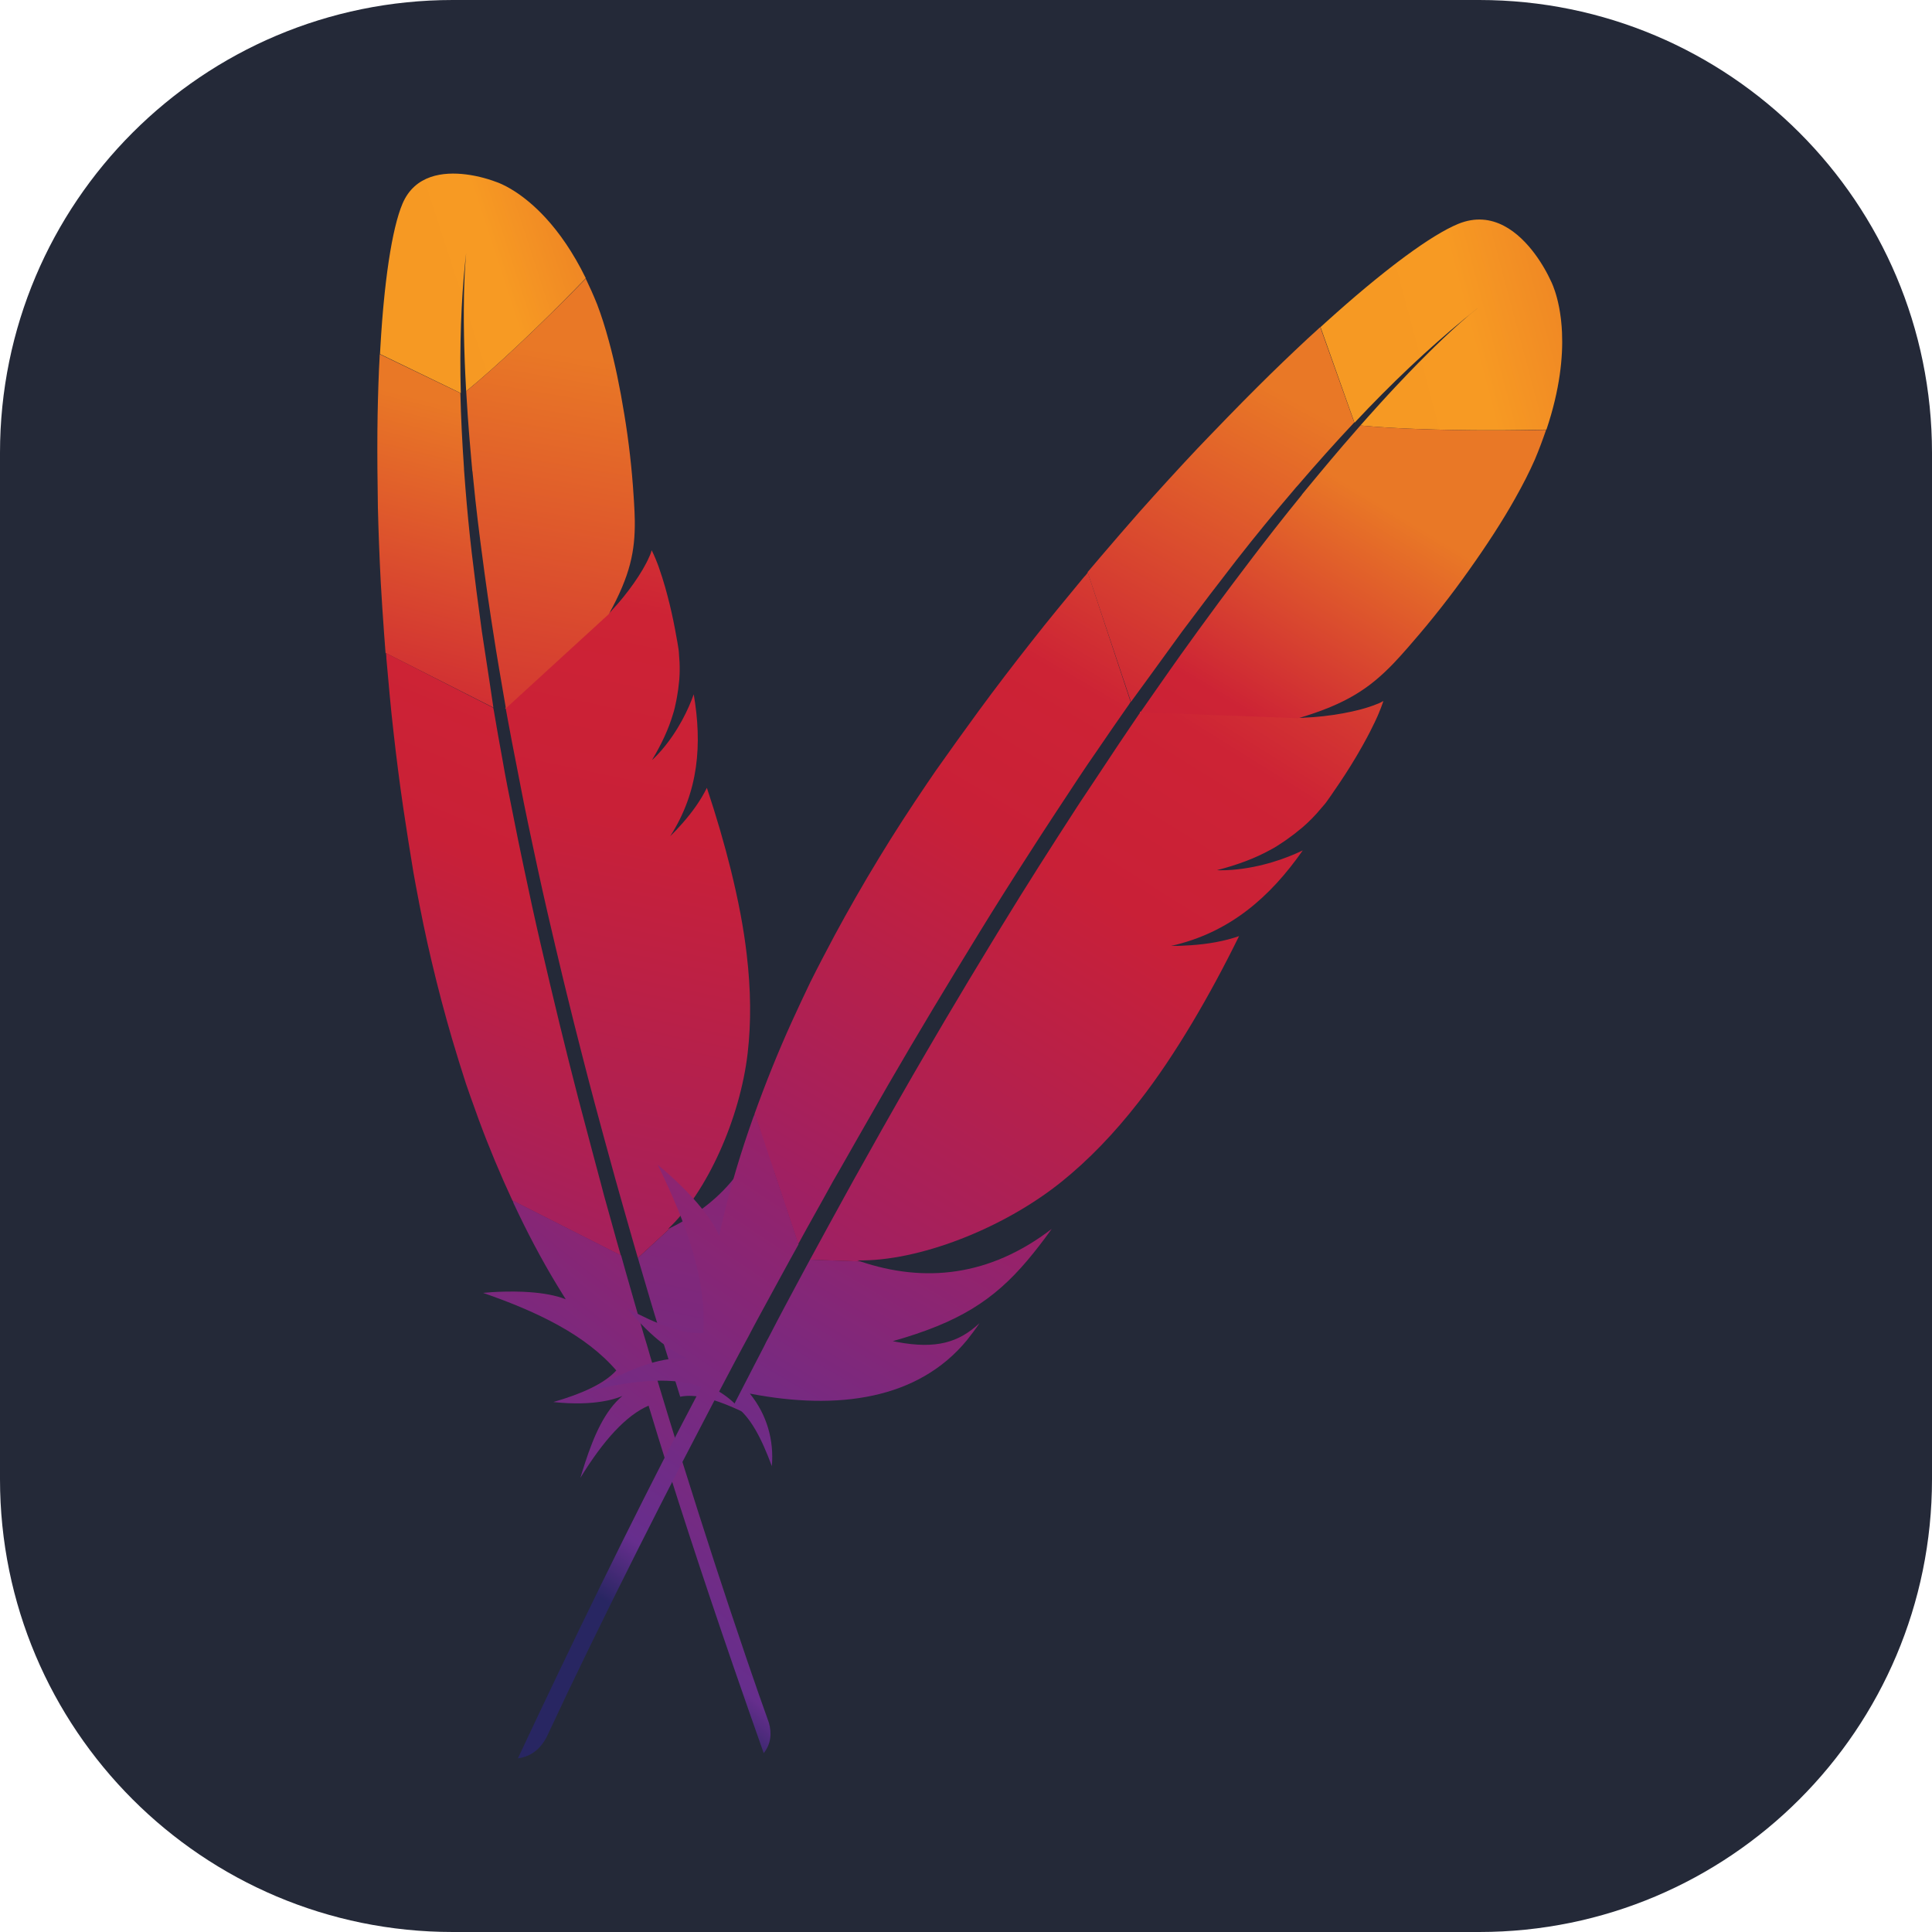
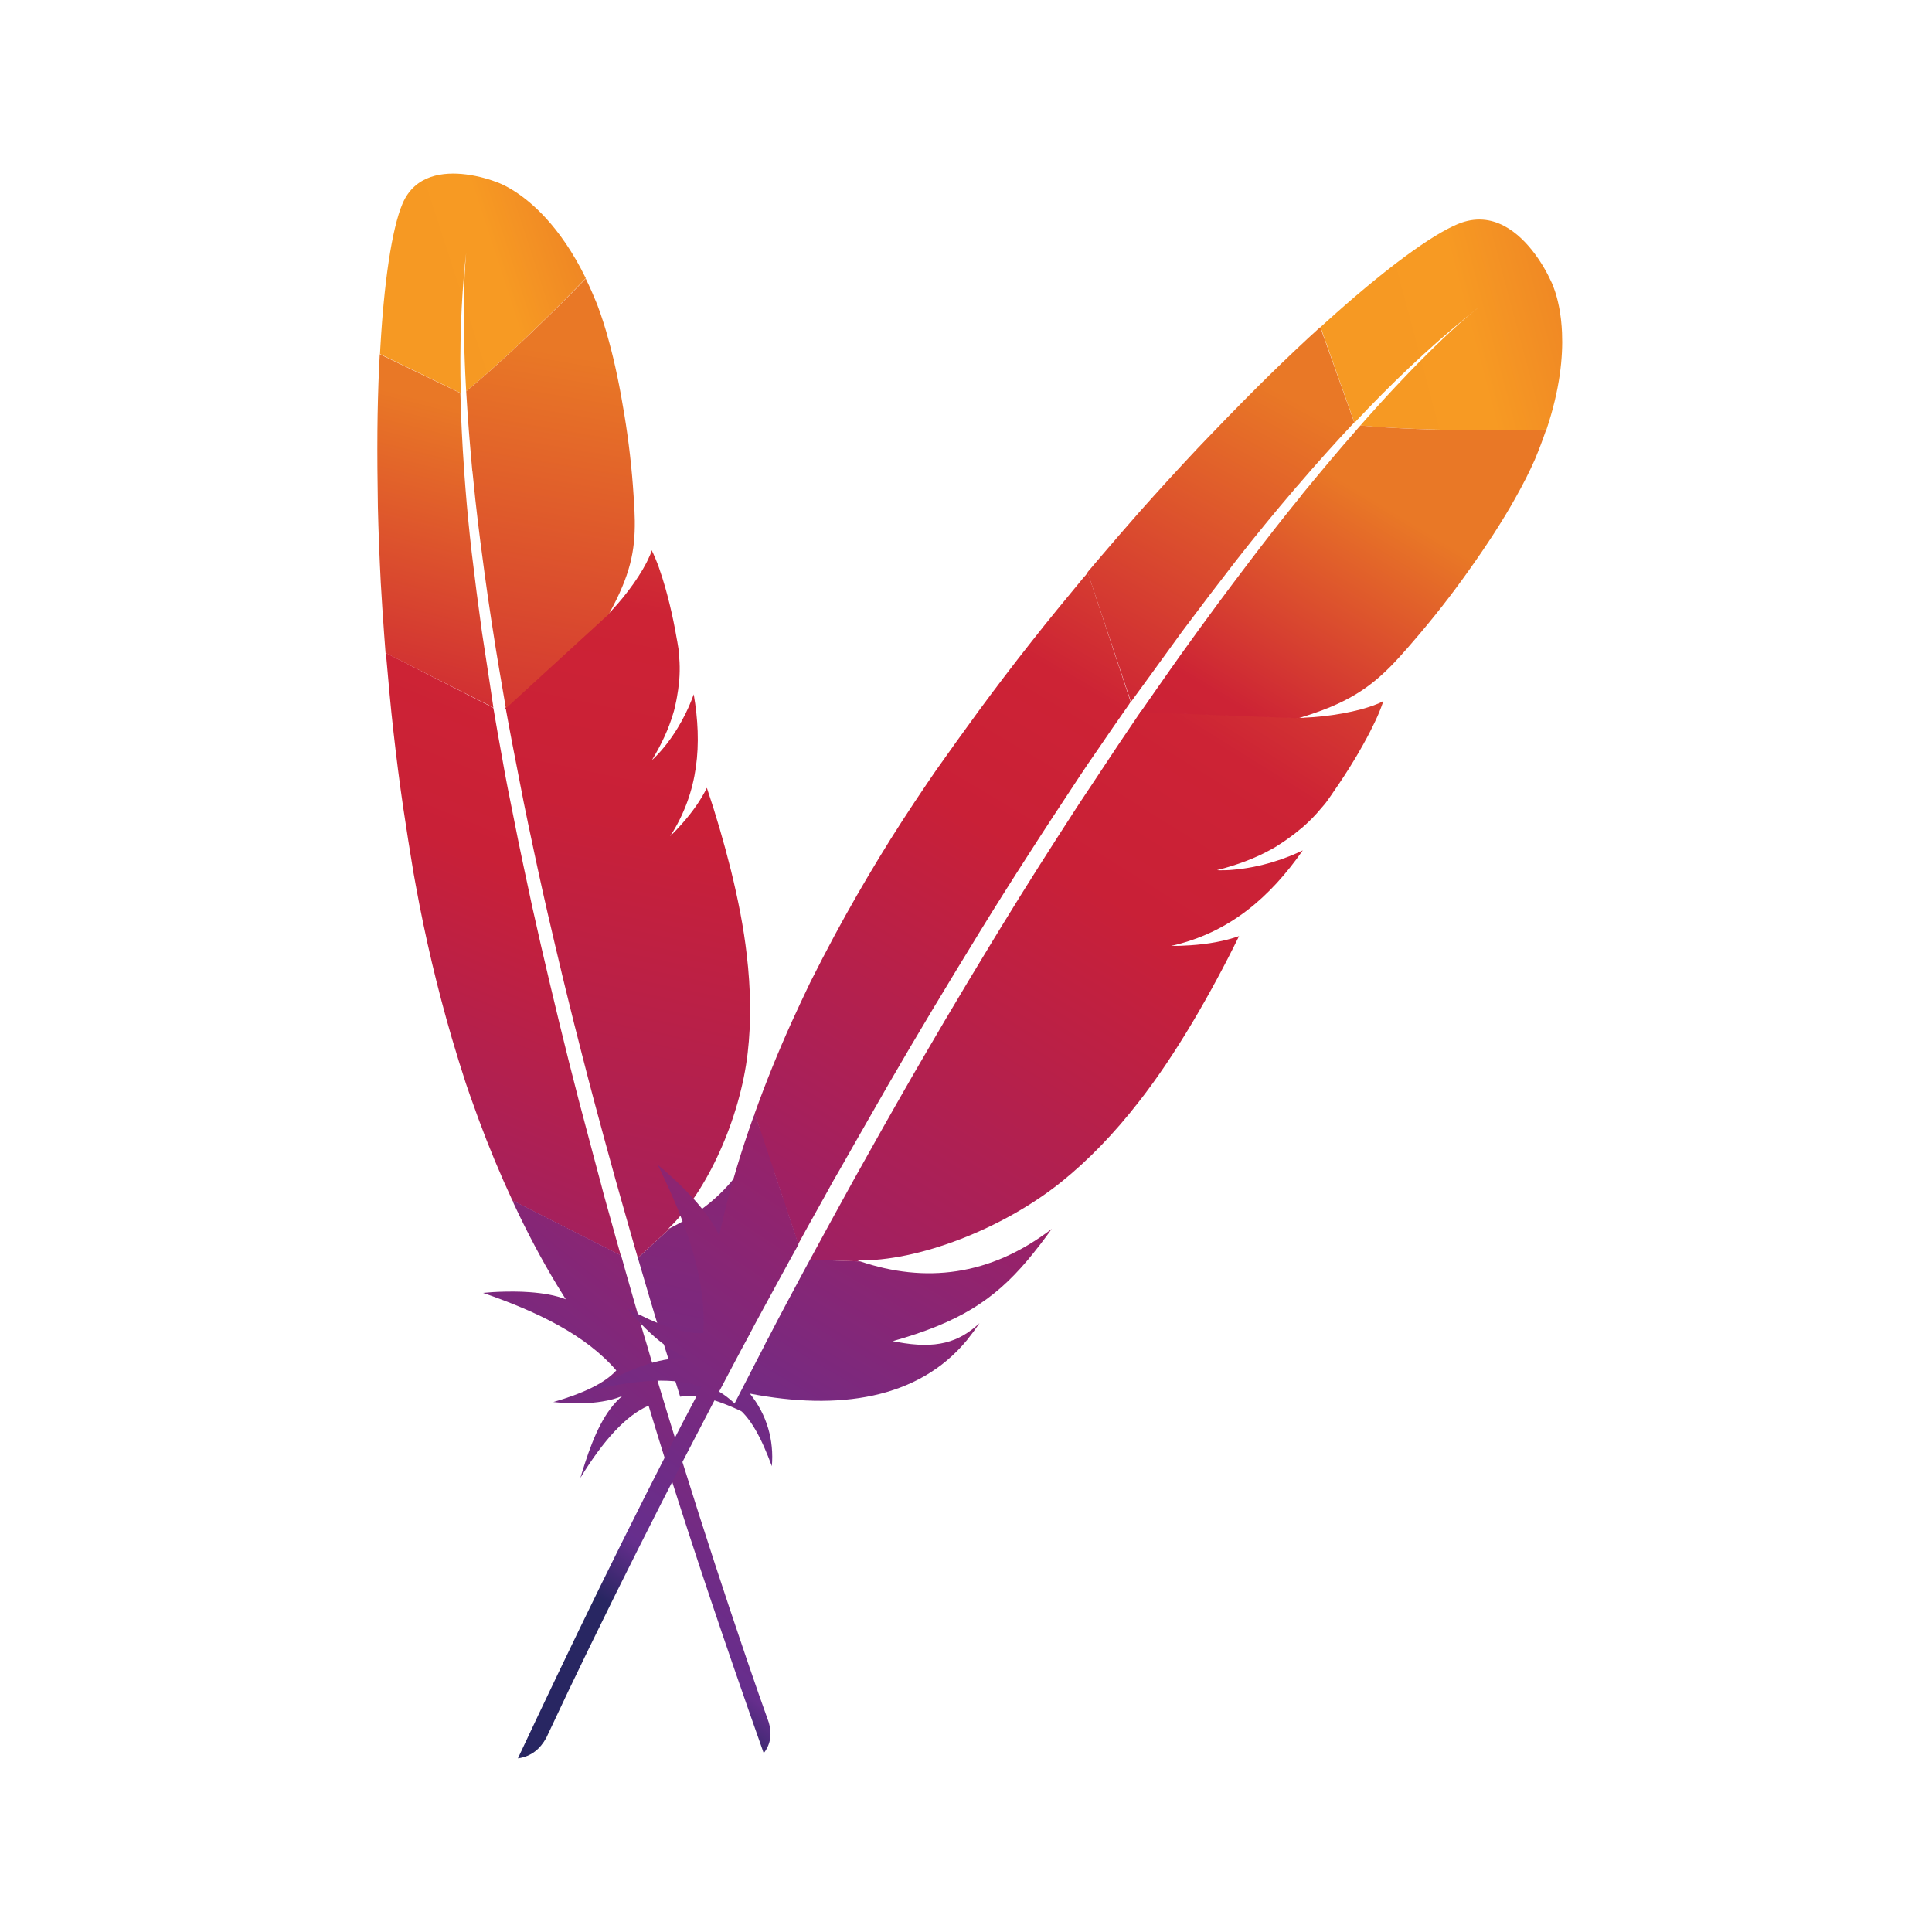
<svg xmlns="http://www.w3.org/2000/svg" width="256" height="256" viewBox="0 0 256 256" fill="none">
-   <rect width="256" height="256" rx="60" fill="#242938" />
-   <path d="M53.329 26.999C52.982 27.817 52.654 28.876 52.348 30.152L52.124 31.15C52.051 31.496 51.979 31.855 51.908 32.227L51.703 33.382L51.507 34.612L51.321 35.916L51.147 37.29L50.983 38.734L50.832 40.244C50.807 40.501 50.784 40.761 50.76 41.024L50.627 42.631L50.507 44.299L50.4 46.027C50.383 46.32 50.367 46.615 50.351 46.913L61.055 52.094C60.893 45.844 61.094 39.935 61.657 34.506L61.768 33.538L61.692 34.425L61.596 35.891L61.562 36.59L61.503 38.185L61.481 39.083L61.457 41.079L61.46 42.755L61.486 44.587L61.516 45.895L61.585 47.99L61.648 49.476L61.726 51.033C61.74 51.299 61.755 51.568 61.771 51.839C63.765 50.213 66.153 48.079 68.636 45.746L70.302 44.165C70.581 43.897 70.861 43.629 71.14 43.358L72.812 41.727L74.463 40.087L76.073 38.461L77.623 36.867C75.91 33.368 74.063 30.797 72.345 28.919L71.778 28.319C71.403 27.935 71.036 27.584 70.68 27.264L70.154 26.805L69.646 26.391C69.48 26.26 69.318 26.135 69.159 26.018L68.694 25.685L68.254 25.389L67.645 25.013L67.104 24.71L66.501 24.411L66.049 24.216L65.223 23.918L64.622 23.725L64.035 23.559L63.588 23.447L63.102 23.338C63.018 23.32 62.933 23.303 62.846 23.286L62.312 23.191L61.75 23.111C58.791 22.74 54.968 23.129 53.329 26.999Z" fill="url(#paint0_linear_404_118)" />
-   <path d="M63.852 83.69C63.358 80.128 62.907 76.625 62.499 73.18C62.168 70.32 61.897 67.502 61.675 64.711L61.484 62.21C61.481 62.144 61.479 62.08 61.48 62.019C61.246 58.627 61.077 55.323 61.001 52.085L50.318 46.934L50.289 47.589L50.217 48.948C50.111 51.507 50.032 54.227 50.009 57.085C49.983 60.307 50.014 63.668 50.072 67.189C50.148 70.427 50.28 73.803 50.455 77.238C50.585 79.443 50.727 81.665 50.891 83.916L51.087 86.519L65.377 93.758L64.874 90.386L63.852 83.69Z" fill="url(#paint1_linear_404_118)" />
-   <path d="M84.523 166.679L84.744 167.441L86.163 172.264C86.367 172.949 86.574 173.637 86.784 174.329L87.462 176.521L87.693 177.31C87.734 177.439 87.778 177.567 87.828 177.696L90.13 185.074C92.169 184.652 94.654 185.413 97.279 186.558L98.336 187.035C96.403 184.71 93.728 183.154 90.531 182.794C99.284 176.956 105.043 169.437 104.234 160.467C104.147 159.673 104.04 158.85 103.881 158.02C103.749 161.326 102.429 163.753 98.603 166.347L98.132 166.659C102.089 159.696 103.178 154.972 102.71 148.864C102.594 147.416 102.414 145.879 102.147 144.225C100.882 153.319 95.998 159.204 88.856 162.686L84.523 166.679Z" fill="url(#paint2_linear_404_118)" />
-   <path d="M79.402 156.008L78.493 152.6L76.665 145.701C75.798 142.368 74.96 139.014 74.129 135.608C73.299 132.203 72.498 128.776 71.697 125.349C70.882 121.842 70.118 118.342 69.384 114.822L68.658 111.341L67.266 104.376C67.017 103.115 66.79 101.884 66.57 100.601C66.171 98.459 65.8 96.294 65.43 94.13L65.354 93.781L51.143 86.527L51.19 86.977C51.195 87.055 51.197 87.134 51.194 87.211C51.481 90.429 51.76 93.698 52.14 96.982C52.513 100.318 52.937 103.661 53.433 107.041C53.854 109.889 54.305 112.716 54.777 115.572L55.087 117.285C55.741 120.819 56.441 124.231 57.201 127.417C58.051 131.034 58.961 134.426 59.881 137.585C60.5 139.657 61.105 141.649 61.725 143.539L62.276 145.132L63.414 148.299C64.773 151.994 66.278 155.581 67.9 159.082L82.263 166.359C81.497 163.718 80.79 161.034 80.011 158.312L79.613 156.787L79.402 156.008Z" fill="url(#paint3_linear_404_118)" />
-   <path d="M68.107 159.56C69.838 163.263 71.726 166.85 73.811 170.294L74.966 172.163C73.606 171.615 71.884 171.343 70.212 171.221L69.382 171.172C69.245 171.166 69.108 171.161 68.973 171.156L68.176 171.139L67.053 171.143L66.051 171.172L65.207 171.216L64.026 171.313C64.016 171.314 64.012 171.315 64.013 171.315C71.276 173.834 77.645 176.919 81.662 181.594C80.066 183.352 77.077 184.689 73.32 185.777C76.117 186.08 78.248 185.957 79.785 185.706L80.407 185.592C80.505 185.572 80.6 185.551 80.691 185.531L81.207 185.403L81.653 185.272L82.194 185.084L82.471 184.97C80.164 186.894 78.72 190.172 77.52 193.846L77.105 195.158C77.037 195.379 76.97 195.6 76.904 195.823C79.959 190.828 82.99 187.521 85.942 186.257C89.239 197.188 93.051 208.821 97.235 220.961L99.192 226.599C99.853 228.49 100.522 230.392 101.198 232.305C102.172 231.05 102.281 229.661 101.873 228.246L100.535 224.467L99.011 220.05L96.65 213.045L94.715 207.171L92.578 200.544L90.536 194.078L88.662 188.019L87.284 183.481L86.162 179.735C86.012 179.243 85.875 178.743 85.728 178.236L85.305 176.845L84.094 172.66L82.862 168.354L82.308 166.369L82.286 166.34L67.923 159.063C67.956 159.189 67.992 159.293 68.035 159.398L68.107 159.56Z" fill="url(#paint4_linear_404_118)" />
-   <path d="M67.047 94.065L67.302 95.457C67.486 96.404 67.657 97.361 67.839 98.324L69.393 106.296L69.963 109.072L70.795 112.995C70.937 113.658 71.08 114.326 71.224 114.998C71.653 116.984 72.105 119.001 72.579 121.062L73.554 125.242L74.525 129.32C74.692 130.009 74.86 130.702 75.03 131.399L76.073 135.619L77.115 139.72C77.645 141.793 78.189 143.899 78.765 146.048C79.185 147.634 79.621 149.243 80.067 150.872L81.561 156.311L82.69 160.308L83.855 164.391C84.053 165.078 84.252 165.767 84.453 166.459C84.467 166.539 84.48 166.619 84.523 166.678L88.856 162.686L88.751 162.729L88.52 162.842C93.662 157.986 98.069 148.255 99.076 139.486C99.54 135.447 99.497 131.148 98.942 126.458C98.541 122.962 97.83 119.289 96.853 115.314C96.001 111.88 94.948 108.232 93.664 104.393C92.869 106.014 91.74 107.609 90.356 109.166L89.606 109.988L89.349 110.255L88.804 110.801C92.597 104.905 93.048 98.575 91.923 92.002C91.234 93.951 89.88 96.84 87.634 99.435C87.347 99.781 87.009 100.119 86.671 100.458C86.612 100.501 86.563 100.557 86.502 100.615L86.399 100.702C87.658 98.606 88.587 96.615 89.183 94.599C89.278 94.319 89.35 94.035 89.415 93.751L89.509 93.323C89.661 92.669 89.763 92.009 89.864 91.348L90.008 90.069C90.065 89.317 90.081 88.544 90.044 87.759L89.945 86.314C89.936 86.208 89.923 86.102 89.905 85.995L89.754 85.07C89.728 84.921 89.702 84.775 89.672 84.632C89.378 82.915 89.055 81.384 88.722 80.026L88.41 78.807L88.129 77.778L87.762 76.56L87.286 75.133C87.236 74.99 87.185 74.852 87.134 74.721L86.846 74.001C86.754 73.78 86.666 73.577 86.582 73.395L86.345 72.909C86.3 73.093 86.241 73.286 86.163 73.48L86.031 73.771C85.136 75.871 83.055 78.752 81.158 80.776C81.128 80.798 81.099 80.819 81.091 80.87L80.7 81.261C80.633 81.332 80.567 81.405 80.503 81.482L80.577 81.338L66.926 93.838C67.041 93.934 67.055 94.014 67.047 94.065Z" fill="url(#paint5_linear_404_118)" />
-   <path d="M61.773 51.843C61.828 52.84 61.894 53.879 61.97 54.959L62.135 57.174C62.165 57.552 62.196 57.935 62.227 58.322L62.431 60.698C62.466 61.102 62.503 61.511 62.541 61.925L62.573 62.319C62.581 62.382 62.591 62.444 62.608 62.507C62.723 63.725 62.852 64.978 62.994 66.269L63.297 68.906C63.404 69.804 63.517 70.72 63.637 71.655L64.205 75.945C64.471 77.892 64.758 79.909 65.08 82.013L65.328 83.608C65.573 85.232 65.845 86.893 66.133 88.599L67.033 93.859L80.684 81.359C83.531 76.202 84.153 72.994 84.114 69.007C84.101 68.205 84.063 67.37 84.01 66.514L83.953 65.652C83.734 62.159 83.314 58.452 82.719 54.874C82.158 51.406 81.472 48.075 80.687 45.223C80.19 43.378 79.662 41.736 79.123 40.326C78.634 39.106 78.129 37.988 77.617 36.921L76.069 38.501C75.805 38.768 75.539 39.036 75.271 39.306L73.639 40.932L71.977 42.562L70.303 44.177C70.024 44.443 69.745 44.708 69.467 44.971L67.813 46.523C65.629 48.551 63.545 50.398 61.773 51.843Z" fill="url(#paint6_linear_404_118)" />
-   <path d="M193.196 29.676C192.759 29.857 192.282 30.083 191.769 30.354L190.972 30.794C190.423 31.109 189.838 31.468 189.22 31.869L188.268 32.503L187.268 33.199L186.221 33.956L185.129 34.774C184.943 34.915 184.756 35.058 184.567 35.204L183.411 36.11L182.214 37.072L180.977 38.091L179.704 39.165L178.395 40.293L177.052 41.474L175.676 42.706C175.445 42.916 175.211 43.128 174.977 43.342L179.478 56.017C184.347 50.821 189.238 46.196 194.037 42.255L195.725 40.885L195.847 40.791L194.686 41.736L193.548 42.72L192.313 43.837L191.142 44.934L190.158 45.881L189.452 46.573L187.922 48.107L186.671 49.393L184.868 51.292L183.909 52.324L182.912 53.412L181.347 55.15L180.256 56.38C181.376 56.487 182.603 56.579 183.91 56.657L185.926 56.765L188.041 56.852L190.234 56.92L192.482 56.969L194.766 56.999C195.148 57.003 195.531 57.006 195.914 57.008L198.211 57.011C198.593 57.011 198.975 57.009 199.355 57.007L201.617 56.985C201.991 56.98 202.363 56.974 202.732 56.968L204.913 56.922C206.704 51.584 207.114 47.292 206.975 44.087L206.927 43.276L206.857 42.514C206.844 42.391 206.83 42.27 206.815 42.151L206.719 41.464L206.61 40.826C206.591 40.724 206.571 40.624 206.551 40.526L206.428 39.964L206.3 39.452L206.169 38.99L206.04 38.58L205.799 37.91L205.604 37.445L205.139 36.487L204.868 35.975L204.641 35.573L204.378 35.131L204.08 34.658L203.747 34.16L203.379 33.647C201.325 30.881 197.818 27.769 193.196 29.676Z" fill="url(#paint7_linear_404_118)" />
-   <path d="M156.631 83.683C159.063 80.423 161.484 77.244 163.892 74.147C166.4 70.939 168.93 67.86 171.49 64.868C171.642 64.683 171.794 64.497 171.94 64.352C174.446 61.436 176.935 58.641 179.446 55.975L174.939 43.34L174.396 43.844L173.258 44.881C171.139 46.857 168.915 48.983 166.626 51.267C165.335 52.553 164.029 53.879 162.701 55.243L160.015 58.023C159.562 58.494 159.107 58.97 158.648 59.45C156.137 62.117 153.561 64.94 150.973 67.844C149.325 69.723 147.674 71.624 146.018 73.566L144.107 75.817L149.859 92.999L152.133 89.884L156.631 83.683Z" fill="url(#paint8_linear_404_118)" />
-   <path d="M107.328 166.912L106.473 168.491L104.212 172.712C103.832 173.425 103.451 174.143 103.07 174.867L101.874 177.17C101.645 177.594 101.423 177.977 101.235 178.407L99.977 180.835L97.227 186.175C99.466 187.626 100.961 190.756 102.274 194.274C102.566 190.867 101.648 187.489 99.361 184.659C111.045 186.914 121.656 185.436 128.131 177.572C128.692 176.865 129.259 176.117 129.792 175.322C127.05 177.886 124.05 178.789 118.883 177.824L118.299 177.71C127.017 175.247 131.647 172.31 136.123 167.021C137.181 165.763 138.256 164.383 139.356 162.839C131.112 169.155 122.505 170.012 113.988 167.141L107.328 166.912Z" fill="url(#paint9_linear_404_118)" />
-   <path d="M111.235 155.045L113.66 150.785L117.669 143.779C119.619 140.406 121.609 137.04 123.647 133.639C125.684 130.238 127.762 126.843 129.84 123.447C131.971 119.977 134.136 116.553 136.342 113.135C138.501 109.752 140.742 106.38 142.936 103.044C143.738 101.831 144.533 100.659 145.376 99.452C146.756 97.41 148.177 95.373 149.599 93.337L149.815 92.995L144.139 75.865L143.818 76.264C143.761 76.331 143.7 76.396 143.636 76.456C141.31 79.275 138.938 82.128 136.635 85.074C134.285 88.055 131.97 91.083 129.683 94.198C127.759 96.826 125.876 99.46 123.987 102.134L122.876 103.759C120.594 107.124 118.447 110.426 116.527 113.595C114.338 117.182 112.376 120.635 110.607 123.91C109.458 126.069 108.363 128.153 107.36 130.168C106.528 131.875 105.73 133.629 104.938 135.342C103.096 139.396 101.458 143.479 99.982 147.586L105.763 164.856L106.888 162.806L109.188 158.682C109.574 157.989 109.959 157.292 110.343 156.59L111.235 155.045Z" fill="url(#paint10_linear_404_118)" />
-   <path d="M99.781 148.136C98.233 152.492 96.902 156.881 95.844 161.309L95.289 163.732C94.769 162.532 93.932 161.292 92.989 160.122L92.412 159.429C92.315 159.315 92.216 159.202 92.117 159.091L91.521 158.433L90.924 157.805L90.337 157.213L89.496 156.403L88.734 155.701L87.898 154.967L87.146 154.348C90.991 162.146 93.667 169.689 93.187 176.644C90.505 176.791 87.037 175.493 83.147 173.384C84.821 175.437 86.359 176.886 87.655 177.901L88.236 178.34C88.33 178.408 88.423 178.474 88.513 178.537L89.039 178.891L89.525 179.192L89.968 179.445L90.367 179.654L90.719 179.822L91.023 179.952C91.069 179.971 91.114 179.989 91.156 180.005C87.896 179.731 84.284 181.103 80.553 182.993L79.305 183.641L78.051 184.318C84.479 182.725 89.546 182.471 92.927 183.799C91.267 186.942 89.596 190.16 87.914 193.445L85.385 198.425C81.581 205.968 77.727 213.842 73.835 221.983L71.234 227.449C70.365 229.284 69.495 231.131 68.623 232.99C70.403 232.752 71.594 231.721 72.391 230.258L75.336 224.014L78.046 218.4L81.509 211.35L84.568 205.221L87.599 199.232L90.478 193.615L94.474 185.933L97.311 180.556L98.287 178.723L99.127 177.171L99.892 175.716L101.057 173.564L103.447 169.175C103.852 168.434 104.26 167.689 104.672 166.938L105.802 164.901L105.808 164.86L100.028 147.59C99.953 147.718 99.9 147.83 99.852 147.949L99.781 148.136Z" fill="url(#paint11_linear_404_118)" />
-   <path d="M150.959 94.578L150.059 95.901C149.454 96.81 148.831 97.716 148.213 98.636L145.247 103.108L143.13 106.288L142.593 107.111C141.789 108.344 140.981 109.598 140.166 110.871L137.69 114.748C136.046 117.334 134.392 119.998 132.701 122.758L131.427 124.846C129.402 128.166 127.312 131.643 125.21 135.201L122.79 139.331C121.57 141.42 120.335 143.548 119.091 145.736C118.353 147.024 117.612 148.332 116.866 149.657L113.187 156.219L112.06 158.263L109.771 162.429C109.002 163.833 108.228 165.253 107.453 166.686C107.4 166.761 107.347 166.836 107.335 166.918L113.995 167.147C113.879 167.088 113.757 167.07 113.6 167.006C121.598 167.181 132.877 162.85 140.655 156.591C144.237 153.707 147.619 150.212 150.898 145.996C153.353 142.864 155.699 139.342 158.07 135.366C160.114 131.924 162.164 128.151 164.181 124.04C162.253 124.713 160.075 125.1 157.725 125.254L156.468 125.319C156.189 125.334 155.912 125.33 155.623 125.331L155.177 125.338C162.914 123.605 168.307 118.867 172.624 112.682C170.52 113.703 167.135 114.953 163.266 115.258C162.759 115.309 162.218 115.312 161.677 115.316C161.596 115.304 161.512 115.31 161.417 115.309L161.264 115.297C163.943 114.609 166.273 113.746 168.354 112.596C168.653 112.446 168.937 112.275 169.216 112.097L169.631 111.827C170.273 111.422 170.879 110.971 171.486 110.519L172.618 109.604C173.476 108.857 174.305 108.023 175.065 107.095L175.551 106.532C175.628 106.438 175.702 106.343 175.772 106.242L176.385 105.378C176.483 105.238 176.577 105.1 176.667 104.96C177.818 103.31 178.791 101.793 179.613 100.413L179.956 99.83C180.401 99.064 180.793 98.373 181.139 97.717L181.543 96.945L182.156 95.703C182.282 95.446 182.398 95.2 182.499 94.965L182.678 94.548L182.982 93.794C183.072 93.561 183.149 93.347 183.215 93.154L183.304 92.88C183.121 92.992 182.92 93.101 182.703 93.195L182.365 93.324C179.976 94.304 176.012 94.97 172.877 95.092C172.836 95.086 172.795 95.08 172.748 95.114L172.123 95.118C172.013 95.122 171.901 95.129 171.789 95.14L171.963 95.082L151.042 94.299C151.059 94.468 151.006 94.543 150.959 94.578Z" fill="url(#paint12_linear_404_118)" />
-   <path d="M180.257 56.38C179.51 57.227 178.737 58.116 177.94 59.046L176.313 60.961L174.622 62.982L172.578 65.45C172.534 65.507 172.494 65.565 172.456 65.629C171.29 67.059 170.094 68.556 168.86 70.132L166.98 72.554C166.661 72.968 166.34 73.387 166.017 73.812L163.316 77.383L161.55 79.749C160.656 80.955 159.745 82.196 158.816 83.479L157.882 84.776C156.944 86.064 156.002 87.389 155.044 88.751L153.105 91.521L151.109 94.384L172.03 95.167C178.419 93.278 181.469 91.189 184.605 87.949C185.232 87.293 185.865 86.591 186.502 85.86L187.141 85.12C189.741 82.134 192.348 78.817 194.711 75.463C197.015 72.226 199.11 68.999 200.744 66.08C201.81 64.199 202.689 62.457 203.375 60.895C203.951 59.524 204.432 58.223 204.868 56.956L202.698 56.994L200.466 57.018L198.194 57.026L195.903 57.017C195.52 57.015 195.138 57.011 194.757 57.007L192.477 56.974L190.231 56.923C189.861 56.913 189.493 56.902 189.128 56.89L186.973 56.812C186.62 56.797 186.272 56.782 185.927 56.765L183.911 56.657C182.604 56.579 181.377 56.487 180.257 56.38Z" fill="url(#paint13_linear_404_118)" />
+   <path d="M53.329 27c-.347.817-.675 1.876-.98 3.152l-.225.998q-.11.519-.216 1.078l-.205 1.154-.196 1.23-.186 1.304-.174 1.374-.164 1.444-.151 1.51q-.037.386-.072.78l-.133 1.607-.12 1.668-.107 1.728-.049.886 10.704 5.18c-.162-6.249.04-12.158.602-17.587l.11-.968-.075.887-.096 1.466-.034.699-.06 1.595-.021.898-.024 1.996.003 1.676.026 1.832.03 1.308.07 2.095.062 1.486.078 1.557.045.806c1.994-1.626 4.382-3.76 6.865-6.093l1.666-1.581q.419-.401.838-.807l1.672-1.631 1.65-1.64 1.61-1.626 1.55-1.594c-1.712-3.5-3.559-6.07-5.277-7.948l-.567-.6a24 24 0 0 0-1.098-1.055l-.526-.459-.508-.414a20 20 0 0 0-.487-.373l-.465-.333-.44-.296-.609-.376-.54-.303-.604-.3-.452-.194-.826-.298-.601-.193-.587-.166-.447-.112-.486-.109-.256-.052-.534-.095-.562-.08c-2.959-.371-6.782.018-8.421 3.888" fill="url(#a)" />
+   <path d="M63.852 83.69A532 532 0 0 1 62.5 73.18a237 237 0 0 1-.824-8.469l-.19-2.501a3 3 0 0 1-.005-.19 219 219 0 0 1-.48-9.935l-10.682-5.15-.029.654-.072 1.359c-.106 2.56-.185 5.279-.208 8.137-.026 3.222.005 6.583.063 10.104.076 3.238.208 6.614.383 10.049.13 2.205.272 4.427.436 6.678l.196 2.603 14.29 7.24-.503-3.373z" fill="url(#b)" />
+   <path d="m84.523 166.679.221.762 1.42 4.823q.305 1.027.62 2.065l.677 2.192.232.789q.06.193.135.386l2.302 7.378c2.039-.422 4.524.339 7.15 1.484l1.056.477c-1.933-2.325-4.608-3.881-7.805-4.241 8.753-5.838 14.512-13.357 13.703-22.327a31 31 0 0 0-.353-2.447c-.132 3.306-1.452 5.733-5.278 8.327l-.47.312c3.956-6.963 5.045-11.687 4.577-17.795a58 58 0 0 0-.563-4.639c-1.265 9.094-6.149 14.979-13.291 18.461z" fill="url(#c)" />
+   <path d="m79.402 156.008-.909-3.408-1.828-6.899a673 673 0 0 1-2.536-10.093c-.83-3.405-1.631-6.832-2.432-10.259a477 477 0 0 1-2.313-10.527l-.726-3.481-1.392-6.965a150 150 0 0 1-.696-3.775c-.4-2.142-.77-4.306-1.14-6.47l-.076-.35-14.21-7.254.046.45q.008.118.004.234c.287 3.218.566 6.487.946 9.771.373 3.336.797 6.679 1.293 10.059a508 508 0 0 0 1.344 8.531l.31 1.713a200 200 0 0 0 4.794 20.3 232 232 0 0 0 1.844 5.954l.55 1.593 1.14 3.167a143 143 0 0 0 4.485 10.783l14.363 7.277c-.766-2.641-1.473-5.325-2.252-8.047l-.398-1.525z" fill="url(#d)" />
+   <path d="M68.107 159.56c1.73 3.703 3.619 7.29 5.704 10.734l1.155 1.869c-1.36-.548-3.082-.82-4.754-.942l-.83-.049-.409-.016-.797-.017-1.123.004-1.002.029-.844.044-1.18.097-.014.002c7.263 2.519 13.632 5.604 17.65 10.279-1.597 1.758-4.586 3.095-8.343 4.183 2.797.303 4.928.18 6.465-.071l.622-.114q.147-.03.284-.061l.516-.128.446-.131.541-.188.277-.114c-2.307 1.924-3.751 5.202-4.951 8.876l-.415 1.312q-.102.331-.201.665c3.055-4.995 6.086-8.302 9.038-9.566 3.297 10.931 7.109 22.564 11.293 34.704l1.957 5.638q.991 2.837 2.006 5.706c.974-1.255 1.083-2.644.675-4.059l-1.338-3.779-1.524-4.417-2.36-7.005-1.936-5.874-2.138-6.627-2.04-6.466-1.875-6.059-1.378-4.538-1.122-3.746c-.15-.492-.287-.992-.434-1.499l-.423-1.391-1.212-4.185-1.231-4.306-.554-1.985-.022-.029-14.363-7.277c.032.126.069.23.112.335z" fill="url(#e)" />
+   <path d="m67.047 94.065.255 1.392c.184.947.355 1.904.537 2.867l1.554 7.972.57 2.776.832 3.923.429 2.003c.429 1.986.88 4.003 1.355 6.064l.975 4.18.971 4.078q.25 1.034.505 2.079l1.043 4.22 1.043 4.101a556 556 0 0 0 1.65 6.328q.631 2.38 1.301 4.824l1.494 5.439 1.129 3.997 1.165 4.083.598 2.068c.014.08.027.16.07.219l4.333-3.992-.105.043-.231.113c5.142-4.856 9.549-14.587 10.556-23.356.464-4.039.42-8.338-.134-13.028-.4-3.496-1.112-7.169-2.089-11.144a143 143 0 0 0-3.189-10.921c-.795 1.621-1.924 3.216-3.308 4.773l-.75.822-.257.267-.545.546c3.793-5.896 4.244-12.227 3.119-18.8-.69 1.95-2.043 4.839-4.289 7.434-.287.346-.625.684-.963 1.023-.059.043-.108.099-.169.157l-.103.087c1.259-2.096 2.188-4.087 2.784-6.103a9 9 0 0 0 .232-.849l.094-.427c.152-.653.254-1.314.355-1.975l.144-1.279c.057-.752.073-1.525.036-2.31l-.099-1.445a4 4 0 0 0-.04-.32l-.151-.924a12 12 0 0 0-.082-.438 66 66 0 0 0-.95-4.606l-.311-1.219-.282-1.03-.367-1.217-.476-1.427q-.075-.214-.152-.412l-.288-.72q-.138-.332-.264-.606l-.237-.486a4 4 0 0 1-.182.571l-.132.291c-.895 2.1-2.976 4.98-4.873 7.005-.03.022-.06.043-.067.094l-.391.39q-.1.107-.197.222l.074-.144-13.651 12.5c.115.096.129.176.121.227" fill="url(#f)" />
+   <path d="M61.773 51.843q.082 1.496.197 3.116l.165 2.215q.044.567.093 1.148l.203 2.376q.053.606.11 1.227l.032.394q.01.094.035.188.173 1.826.386 3.762l.303 2.637q.16 1.346.34 2.75l.568 4.289c.266 1.947.553 3.964.875 6.068l.248 1.595c.245 1.624.517 3.285.805 4.991l.9 5.26 13.651-12.5c2.847-5.157 3.469-8.365 3.43-12.352a56 56 0 0 0-.104-2.493l-.057-.862c-.219-3.493-.639-7.2-1.234-10.778-.56-3.468-1.246-6.799-2.032-9.651a51 51 0 0 0-1.564-4.897 56 56 0 0 0-1.507-3.405L76.07 38.5l-.798.805-1.632 1.626-1.662 1.63-1.674 1.615-.836.794-1.654 1.552c-2.184 2.028-4.268 3.874-6.04 5.32" fill="url(#g)" />
+   <path d="M193.196 29.676q-.657.27-1.427.678l-.797.44q-.824.473-1.752 1.075l-.952.634-1 .696-1.047.757-1.092.818q-.279.21-.562.43l-1.156.906-1.197.962-1.237 1.02-1.273 1.073-1.309 1.128-1.343 1.18-1.376 1.233-.699.636 4.501 12.675c4.869-5.196 9.76-9.821 14.559-13.763l1.688-1.37.122-.093-1.161.945-1.138.984-1.235 1.117-1.171 1.097-.984.947-.706.692-1.53 1.534-1.251 1.286-1.803 1.9-.959 1.031-.997 1.088-1.565 1.738-1.091 1.23c1.12.107 2.347.199 3.654.277l2.016.108 2.115.087 2.193.068 2.248.049 2.284.03q.573.006 1.148.009l2.297.003q.573 0 1.144-.004l2.262-.022q.561-.007 1.115-.017l2.181-.046c1.791-5.338 2.201-9.63 2.062-12.835l-.048-.812-.07-.761-.042-.363-.096-.687-.109-.638-.059-.3-.123-.562-.128-.512-.131-.462-.129-.41-.241-.67-.195-.465-.465-.958-.271-.512-.227-.402-.263-.442-.298-.473-.333-.498-.368-.513c-2.054-2.766-5.561-5.878-10.183-3.97" fill="url(#h)" />
+   <path d="M156.631 83.683a603 603 0 0 1 7.261-9.536 271 271 0 0 1 7.598-9.279c.152-.185.304-.37.45-.516a247 247 0 0 1 7.506-8.377l-4.507-12.635-.543.504-1.138 1.037a272 272 0 0 0-6.632 6.386 368 368 0 0 0-3.925 3.976l-2.686 2.78q-.679.707-1.367 1.427a415 415 0 0 0-7.675 8.394 543 543 0 0 0-4.955 5.722l-1.911 2.251L149.859 93l2.274-3.116z" fill="url(#i)" />
+   <path d="m107.328 166.912-.855 1.579-2.261 4.221q-.57 1.07-1.142 2.155l-1.196 2.303c-.229.424-.451.807-.639 1.237l-1.258 2.428-2.75 5.34c2.24 1.451 3.734 4.581 5.047 8.099.292-3.407-.626-6.785-2.913-9.615 11.684 2.255 22.295.777 28.77-7.087a35 35 0 0 0 1.661-2.25c-2.742 2.564-5.742 3.467-10.909 2.502l-.584-.114c8.718-2.463 13.348-5.4 17.824-10.689a66 66 0 0 0 3.233-4.182c-8.244 6.316-16.851 7.173-25.368 4.302z" fill="url(#j)" />
+   <path d="m111.235 155.045 2.425-4.26 4.009-7.006c1.95-3.373 3.94-6.739 5.978-10.14s4.115-6.796 6.193-10.192a543 543 0 0 1 6.502-10.312c2.159-3.383 4.4-6.755 6.594-10.091a168 168 0 0 1 2.44-3.592 485 485 0 0 1 4.223-6.115l.216-.342-5.676-17.13-.321.4a2 2 0 0 1-.182.191c-2.326 2.819-4.698 5.672-7.001 8.618a334 334 0 0 0-6.952 9.124 574 574 0 0 0-5.696 7.936l-1.111 1.625c-2.282 3.365-4.429 6.667-6.349 9.836a226 226 0 0 0-5.92 10.315 262 262 0 0 0-3.247 6.258c-.832 1.707-1.63 3.461-2.422 5.174a162 162 0 0 0-4.956 12.244l5.781 17.27 1.125-2.05 2.3-4.124q.579-1.04 1.155-2.092z" fill="url(#k)" />
+   <path d="M99.781 148.136c-1.548 4.356-2.879 8.745-3.937 13.173l-.555 2.423c-.52-1.2-1.357-2.44-2.3-3.61l-.577-.693a24 24 0 0 0-.295-.338l-.596-.658-.597-.628-.587-.592-.84-.81-.763-.702-.836-.734-.752-.619c3.845 7.798 6.521 15.341 6.04 22.296-2.681.147-6.15-1.151-10.039-3.26 1.674 2.053 3.212 3.502 4.508 4.517l.581.439.277.197.526.354.486.301.443.253.399.209.352.168.304.13q.069.029.133.053c-3.26-.274-6.872 1.098-10.603 2.988l-1.248.648-1.254.677c6.428-1.593 11.495-1.847 14.876-.519a839 839 0 0 0-5.013 9.646l-2.529 4.98a1243 1243 0 0 0-11.55 23.558l-2.6 5.466a1770 1770 0 0 0-2.612 5.541c1.78-.238 2.971-1.269 3.768-2.732l2.945-6.244 2.71-5.614 3.463-7.05 3.06-6.129 3.03-5.989 2.88-5.617 3.995-7.682 2.837-5.377.975-1.833.841-1.552.765-1.455 1.165-2.152 2.39-4.389 1.225-2.237 1.13-2.037.006-.041-5.78-17.27c-.075.128-.128.24-.176.359z" fill="url(#l)" />
+   <path d="m150.959 94.578-.9 1.323c-.605.909-1.228 1.815-1.846 2.735l-2.966 4.472-2.117 3.18-.537.823a536 536 0 0 0-2.427 3.76l-2.476 3.877a570 570 0 0 0-4.989 8.01l-1.274 2.088a861 861 0 0 0-6.217 10.355l-2.42 4.13a635 635 0 0 0-3.699 6.405 599 599 0 0 0-2.225 3.921l-3.679 6.562-1.127 2.044-2.289 4.166a911 911 0 0 0-2.318 4.257.6.6 0 0 0-.118.232l6.66.229c-.116-.059-.238-.077-.395-.141 7.998.175 19.277-4.156 27.055-10.415 3.582-2.884 6.964-6.379 10.243-10.595 2.455-3.132 4.801-6.654 7.172-10.63a162 162 0 0 0 6.111-11.326c-1.928.673-4.106 1.06-6.456 1.214l-1.257.065c-.279.015-.556.011-.845.012l-.446.007c7.737-1.733 13.13-6.471 17.447-12.656-2.104 1.021-5.489 2.271-9.358 2.576-.507.051-1.048.054-1.589.058-.081-.012-.165-.006-.26-.007l-.153-.012c2.679-.688 5.009-1.551 7.09-2.701a10 10 0 0 0 .862-.499l.415-.27c.642-.405 1.248-.856 1.855-1.308l1.132-.915a21 21 0 0 0 2.447-2.509l.486-.563q.116-.14.221-.29l.613-.864q.147-.209.282-.418a76 76 0 0 0 2.946-4.547l.343-.583c.445-.766.837-1.457 1.183-2.113l.404-.772.613-1.242a17 17 0 0 0 .343-.738l.179-.417.304-.754q.135-.35.233-.64l.089-.274a5 5 0 0 1-.601.315l-.338.13c-2.389.98-6.353 1.645-9.488 1.767-.041-.006-.082-.012-.129.022l-.625.004q-.166.005-.334.022l.174-.058-20.921-.783c.017.169-.036.244-.083.279" fill="url(#m)" />
+   <path d="M180.257 56.38q-1.121 1.27-2.317 2.666l-1.627 1.915-1.691 2.02-2.044 2.469a2 2 0 0 0-.122.18 291 291 0 0 0-3.596 4.502l-1.88 2.422q-.478.62-.963 1.258l-2.701 3.571-1.766 2.366a407 407 0 0 0-2.734 3.73l-.934 1.297a302 302 0 0 0-2.838 3.975l-1.939 2.77-1.996 2.863 20.921.783c6.389-1.89 9.439-3.978 12.575-7.218a62 62 0 0 0 1.897-2.09l.639-.739a122 122 0 0 0 7.57-9.657c2.304-3.237 4.399-6.463 6.033-9.383 1.066-1.881 1.945-3.623 2.631-5.185a63 63 0 0 0 1.493-3.939l-2.17.038-2.232.024-2.272.008-2.291-.009q-.575-.004-1.146-.01l-2.28-.033-2.246-.051q-.555-.015-1.103-.033l-2.155-.078q-.529-.022-1.046-.047l-2.016-.108a104 104 0 0 1-3.654-.277" fill="url(#n)" />
  <defs>
-     <linearGradient id="paint0_linear_404_118" x1="55.992" y1="41.491" x2="90.686" y2="30.177" gradientUnits="userSpaceOnUse">
-       <stop stop-color="#F69923" />
-       <stop offset="0.312" stop-color="#F79A23" />
-       <stop offset="0.838" stop-color="#E97826" />
+     <linearGradient id="a" x1="55.992" y1="41.491" x2="90.686" y2="30.177" gradientUnits="userSpaceOnUse">
+       <stop stop-color="#f69923" />
+       <stop offset=".312" stop-color="#f79a23" />
+       <stop offset=".838" stop-color="#e97826" />
    </linearGradient>
-     <linearGradient id="paint1_linear_404_118" x1="53.254" y1="231.877" x2="95.823" y2="62.871" gradientUnits="userSpaceOnUse">
-       <stop offset="0.323" stop-color="#9E2064" />
-       <stop offset="0.63" stop-color="#C92037" />
-       <stop offset="0.751" stop-color="#CD2335" />
-       <stop offset="1" stop-color="#E97826" />
+     <linearGradient id="b" x1="53.254" y1="231.877" x2="95.823" y2="62.871" gradientUnits="userSpaceOnUse">
+       <stop offset=".323" stop-color="#9e2064" />
+       <stop offset=".63" stop-color="#c92037" />
+       <stop offset=".751" stop-color="#cd2335" />
+       <stop offset="1" stop-color="#e97826" />
    </linearGradient>
-     <linearGradient id="paint2_linear_404_118" x1="91.431" y1="226.554" x2="119.396" y2="90.357" gradientUnits="userSpaceOnUse">
+     <linearGradient id="c" x1="91.431" y1="226.554" x2="119.396" y2="90.357" gradientUnits="userSpaceOnUse">
      <stop stop-color="#282662" />
-       <stop offset="0.095" stop-color="#662E8D" />
-       <stop offset="0.788" stop-color="#9F2064" />
-       <stop offset="0.949" stop-color="#CD2032" />
+       <stop offset=".095" stop-color="#662e8d" />
+       <stop offset=".788" stop-color="#9f2064" />
+       <stop offset=".949" stop-color="#cd2032" />
    </linearGradient>
-     <linearGradient id="paint3_linear_404_118" x1="60.553" y1="222.638" x2="122.45" y2="72.125" gradientUnits="userSpaceOnUse">
-       <stop offset="0.323" stop-color="#9E2064" />
-       <stop offset="0.63" stop-color="#C92037" />
-       <stop offset="0.751" stop-color="#CD2335" />
-       <stop offset="1" stop-color="#E97826" />
+     <linearGradient id="d" x1="60.553" y1="222.638" x2="122.45" y2="72.125" gradientUnits="userSpaceOnUse">
+       <stop offset=".323" stop-color="#9e2064" />
+       <stop offset=".63" stop-color="#c92037" />
+       <stop offset=".751" stop-color="#cd2335" />
+       <stop offset="1" stop-color="#e97826" />
    </linearGradient>
-     <linearGradient id="paint4_linear_404_118" x1="76.02" y1="215.683" x2="125.862" y2="153.584" gradientUnits="userSpaceOnUse">
+     <linearGradient id="e" x1="76.02" y1="215.683" x2="125.862" y2="153.584" gradientUnits="userSpaceOnUse">
      <stop stop-color="#282662" />
-       <stop offset="0.095" stop-color="#662E8D" />
-       <stop offset="0.788" stop-color="#9F2064" />
-       <stop offset="0.949" stop-color="#CD2032" />
+       <stop offset=".095" stop-color="#662e8d" />
+       <stop offset=".788" stop-color="#9f2064" />
+       <stop offset=".949" stop-color="#cd2032" />
    </linearGradient>
-     <linearGradient id="paint5_linear_404_118" x1="79.861" y1="248.894" x2="125.369" y2="33.476" gradientUnits="userSpaceOnUse">
-       <stop offset="0.323" stop-color="#9E2064" />
-       <stop offset="0.63" stop-color="#C92037" />
-       <stop offset="0.751" stop-color="#CD2335" />
-       <stop offset="1" stop-color="#E97826" />
+     <linearGradient id="f" x1="79.861" y1="248.894" x2="125.369" y2="33.476" gradientUnits="userSpaceOnUse">
+       <stop offset=".323" stop-color="#9e2064" />
+       <stop offset=".63" stop-color="#c92037" />
+       <stop offset=".751" stop-color="#cd2335" />
+       <stop offset="1" stop-color="#e97826" />
    </linearGradient>
-     <linearGradient id="paint6_linear_404_118" x1="66.756" y1="302.142" x2="109.583" y2="52.84" gradientUnits="userSpaceOnUse">
-       <stop offset="0.323" stop-color="#9E2064" />
-       <stop offset="0.63" stop-color="#C92037" />
-       <stop offset="0.751" stop-color="#CD2335" />
-       <stop offset="1" stop-color="#E97826" />
+     <linearGradient id="g" x1="66.756" y1="302.142" x2="109.583" y2="52.84" gradientUnits="userSpaceOnUse">
+       <stop offset=".323" stop-color="#9e2064" />
+       <stop offset=".63" stop-color="#c92037" />
+       <stop offset=".751" stop-color="#cd2335" />
+       <stop offset="1" stop-color="#e97826" />
    </linearGradient>
-     <linearGradient id="paint7_linear_404_118" x1="180.304" y1="45.929" x2="225.334" y2="33.926" gradientUnits="userSpaceOnUse">
-       <stop stop-color="#F69923" />
-       <stop offset="0.312" stop-color="#F79A23" />
-       <stop offset="0.838" stop-color="#E97826" />
+     <linearGradient id="h" x1="180.304" y1="45.929" x2="225.334" y2="33.926" gradientUnits="userSpaceOnUse">
+       <stop stop-color="#f69923" />
+       <stop offset=".312" stop-color="#f79a23" />
+       <stop offset=".838" stop-color="#e97826" />
    </linearGradient>
-     <linearGradient id="paint8_linear_404_118" x1="113.92" y1="239.48" x2="205.543" y2="71.614" gradientUnits="userSpaceOnUse">
-       <stop offset="0.323" stop-color="#9E2064" />
-       <stop offset="0.63" stop-color="#C92037" />
-       <stop offset="0.751" stop-color="#CD2335" />
-       <stop offset="1" stop-color="#E97826" />
+     <linearGradient id="i" x1="113.92" y1="239.48" x2="205.543" y2="71.614" gradientUnits="userSpaceOnUse">
+       <stop offset=".323" stop-color="#9e2064" />
+       <stop offset=".63" stop-color="#c92037" />
+       <stop offset=".751" stop-color="#cd2335" />
+       <stop offset="1" stop-color="#e97826" />
    </linearGradient>
-     <linearGradient id="paint9_linear_404_118" x1="88.54" y1="203.463" x2="129.915" y2="133.972" gradientUnits="userSpaceOnUse">
+     <linearGradient id="j" x1="88.54" y1="203.463" x2="129.915" y2="133.972" gradientUnits="userSpaceOnUse">
      <stop stop-color="#282662" />
-       <stop offset="0.095" stop-color="#662E8D" />
-       <stop offset="0.788" stop-color="#9F2064" />
-       <stop offset="0.949" stop-color="#CD2032" />
+       <stop offset=".095" stop-color="#662e8d" />
+       <stop offset=".788" stop-color="#9f2064" />
+       <stop offset=".949" stop-color="#cd2032" />
    </linearGradient>
-     <linearGradient id="paint10_linear_404_118" x1="104.576" y1="227.592" x2="197.49" y2="70.311" gradientUnits="userSpaceOnUse">
-       <stop offset="0.323" stop-color="#9E2064" />
-       <stop offset="0.63" stop-color="#C92037" />
-       <stop offset="0.751" stop-color="#CD2335" />
-       <stop offset="1" stop-color="#E97826" />
+     <linearGradient id="k" x1="104.576" y1="227.592" x2="197.49" y2="70.311" gradientUnits="userSpaceOnUse">
+       <stop offset=".323" stop-color="#9e2064" />
+       <stop offset=".63" stop-color="#c92037" />
+       <stop offset=".751" stop-color="#cd2335" />
+       <stop offset="1" stop-color="#e97826" />
    </linearGradient>
-     <linearGradient id="paint11_linear_404_118" x1="82.398" y1="213.608" x2="133.362" y2="137.786" gradientUnits="userSpaceOnUse">
+     <linearGradient id="l" x1="82.398" y1="213.608" x2="133.362" y2="137.786" gradientUnits="userSpaceOnUse">
      <stop stop-color="#282662" />
-       <stop offset="0.095" stop-color="#662E8D" />
-       <stop offset="0.788" stop-color="#9F2064" />
-       <stop offset="0.949" stop-color="#CD2032" />
+       <stop offset=".095" stop-color="#662e8d" />
+       <stop offset=".788" stop-color="#9f2064" />
+       <stop offset=".949" stop-color="#cd2032" />
    </linearGradient>
-     <linearGradient id="paint12_linear_404_118" x1="80.94" y1="227.736" x2="188.052" y2="56.105" gradientUnits="userSpaceOnUse">
-       <stop offset="0.323" stop-color="#9E2064" />
-       <stop offset="0.63" stop-color="#C92037" />
-       <stop offset="0.751" stop-color="#CD2335" />
-       <stop offset="1" stop-color="#E97826" />
+     <linearGradient id="m" x1="80.94" y1="227.736" x2="188.052" y2="56.105" gradientUnits="userSpaceOnUse">
+       <stop offset=".323" stop-color="#9e2064" />
+       <stop offset=".63" stop-color="#c92037" />
+       <stop offset=".751" stop-color="#cd2335" />
+       <stop offset="1" stop-color="#e97826" />
    </linearGradient>
-     <linearGradient id="paint13_linear_404_118" x1="81.295" y1="159.727" x2="149.893" y2="46.672" gradientUnits="userSpaceOnUse">
-       <stop offset="0.323" stop-color="#9E2064" />
-       <stop offset="0.63" stop-color="#C92037" />
-       <stop offset="0.751" stop-color="#CD2335" />
-       <stop offset="1" stop-color="#E97826" />
+     <linearGradient id="n" x1="81.295" y1="159.727" x2="149.893" y2="46.672" gradientUnits="userSpaceOnUse">
+       <stop offset=".323" stop-color="#9e2064" />
+       <stop offset=".63" stop-color="#c92037" />
+       <stop offset=".751" stop-color="#cd2335" />
+       <stop offset="1" stop-color="#e97826" />
    </linearGradient>
  </defs>
</svg>
